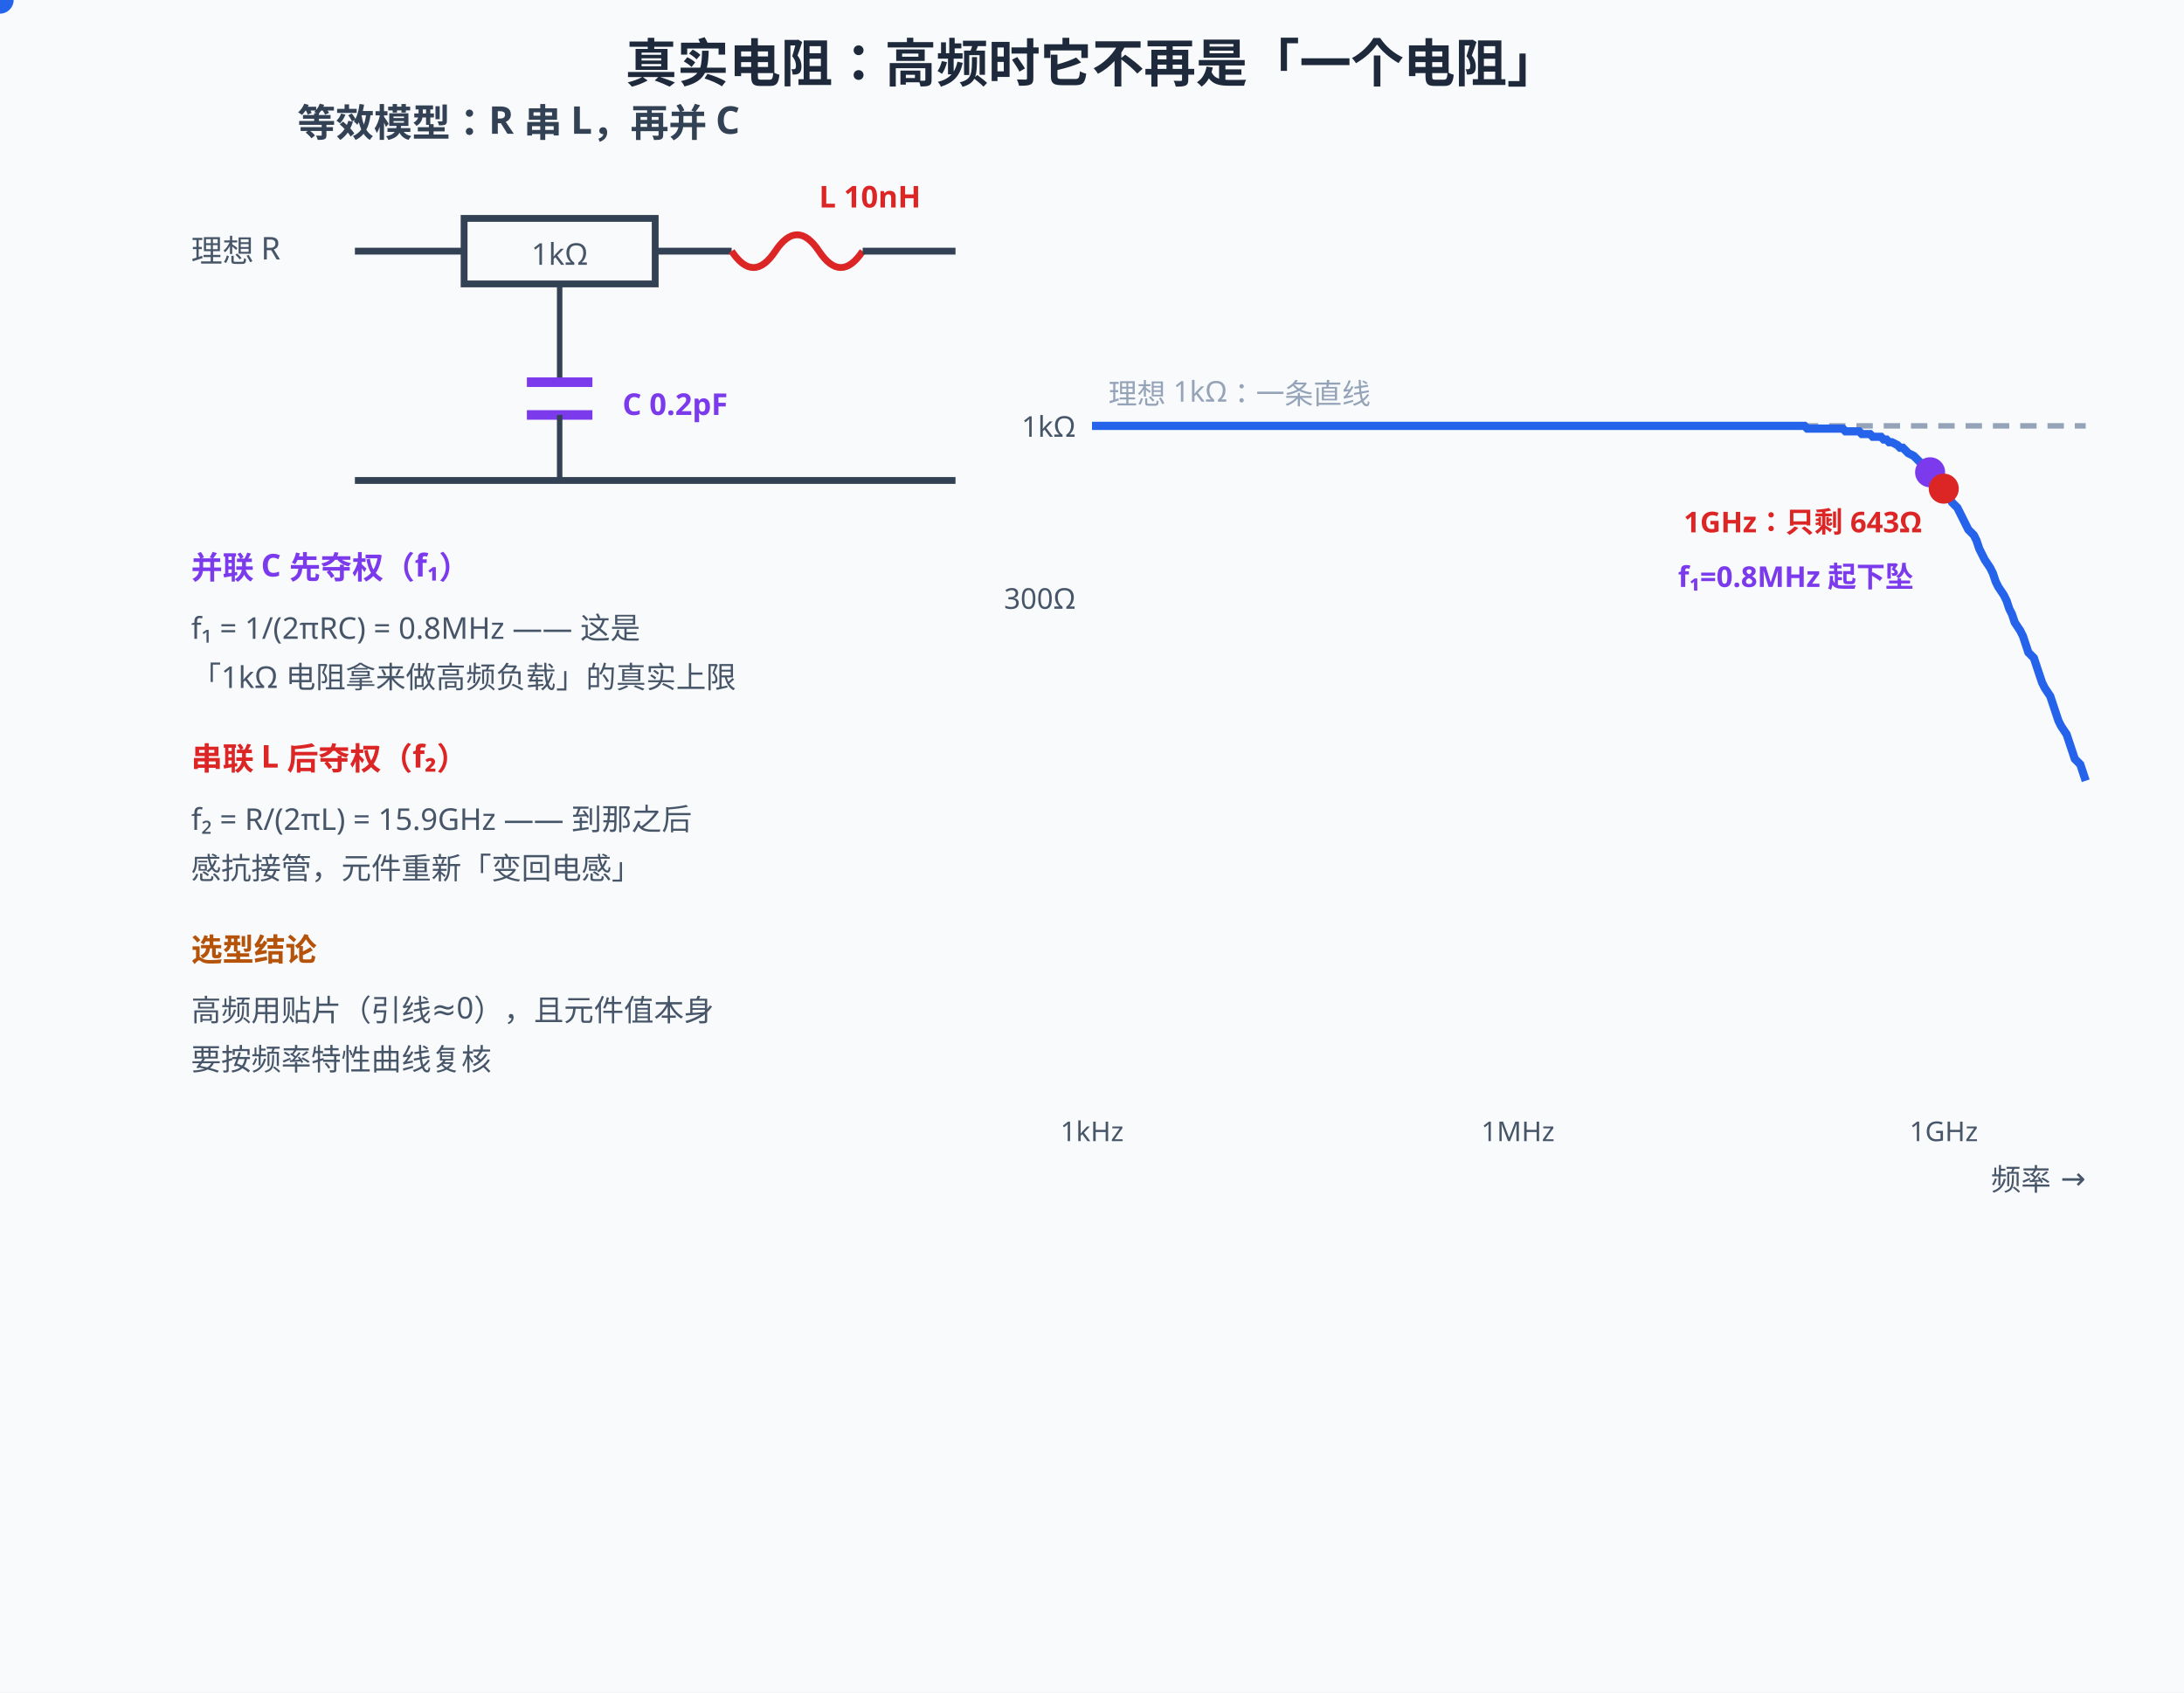
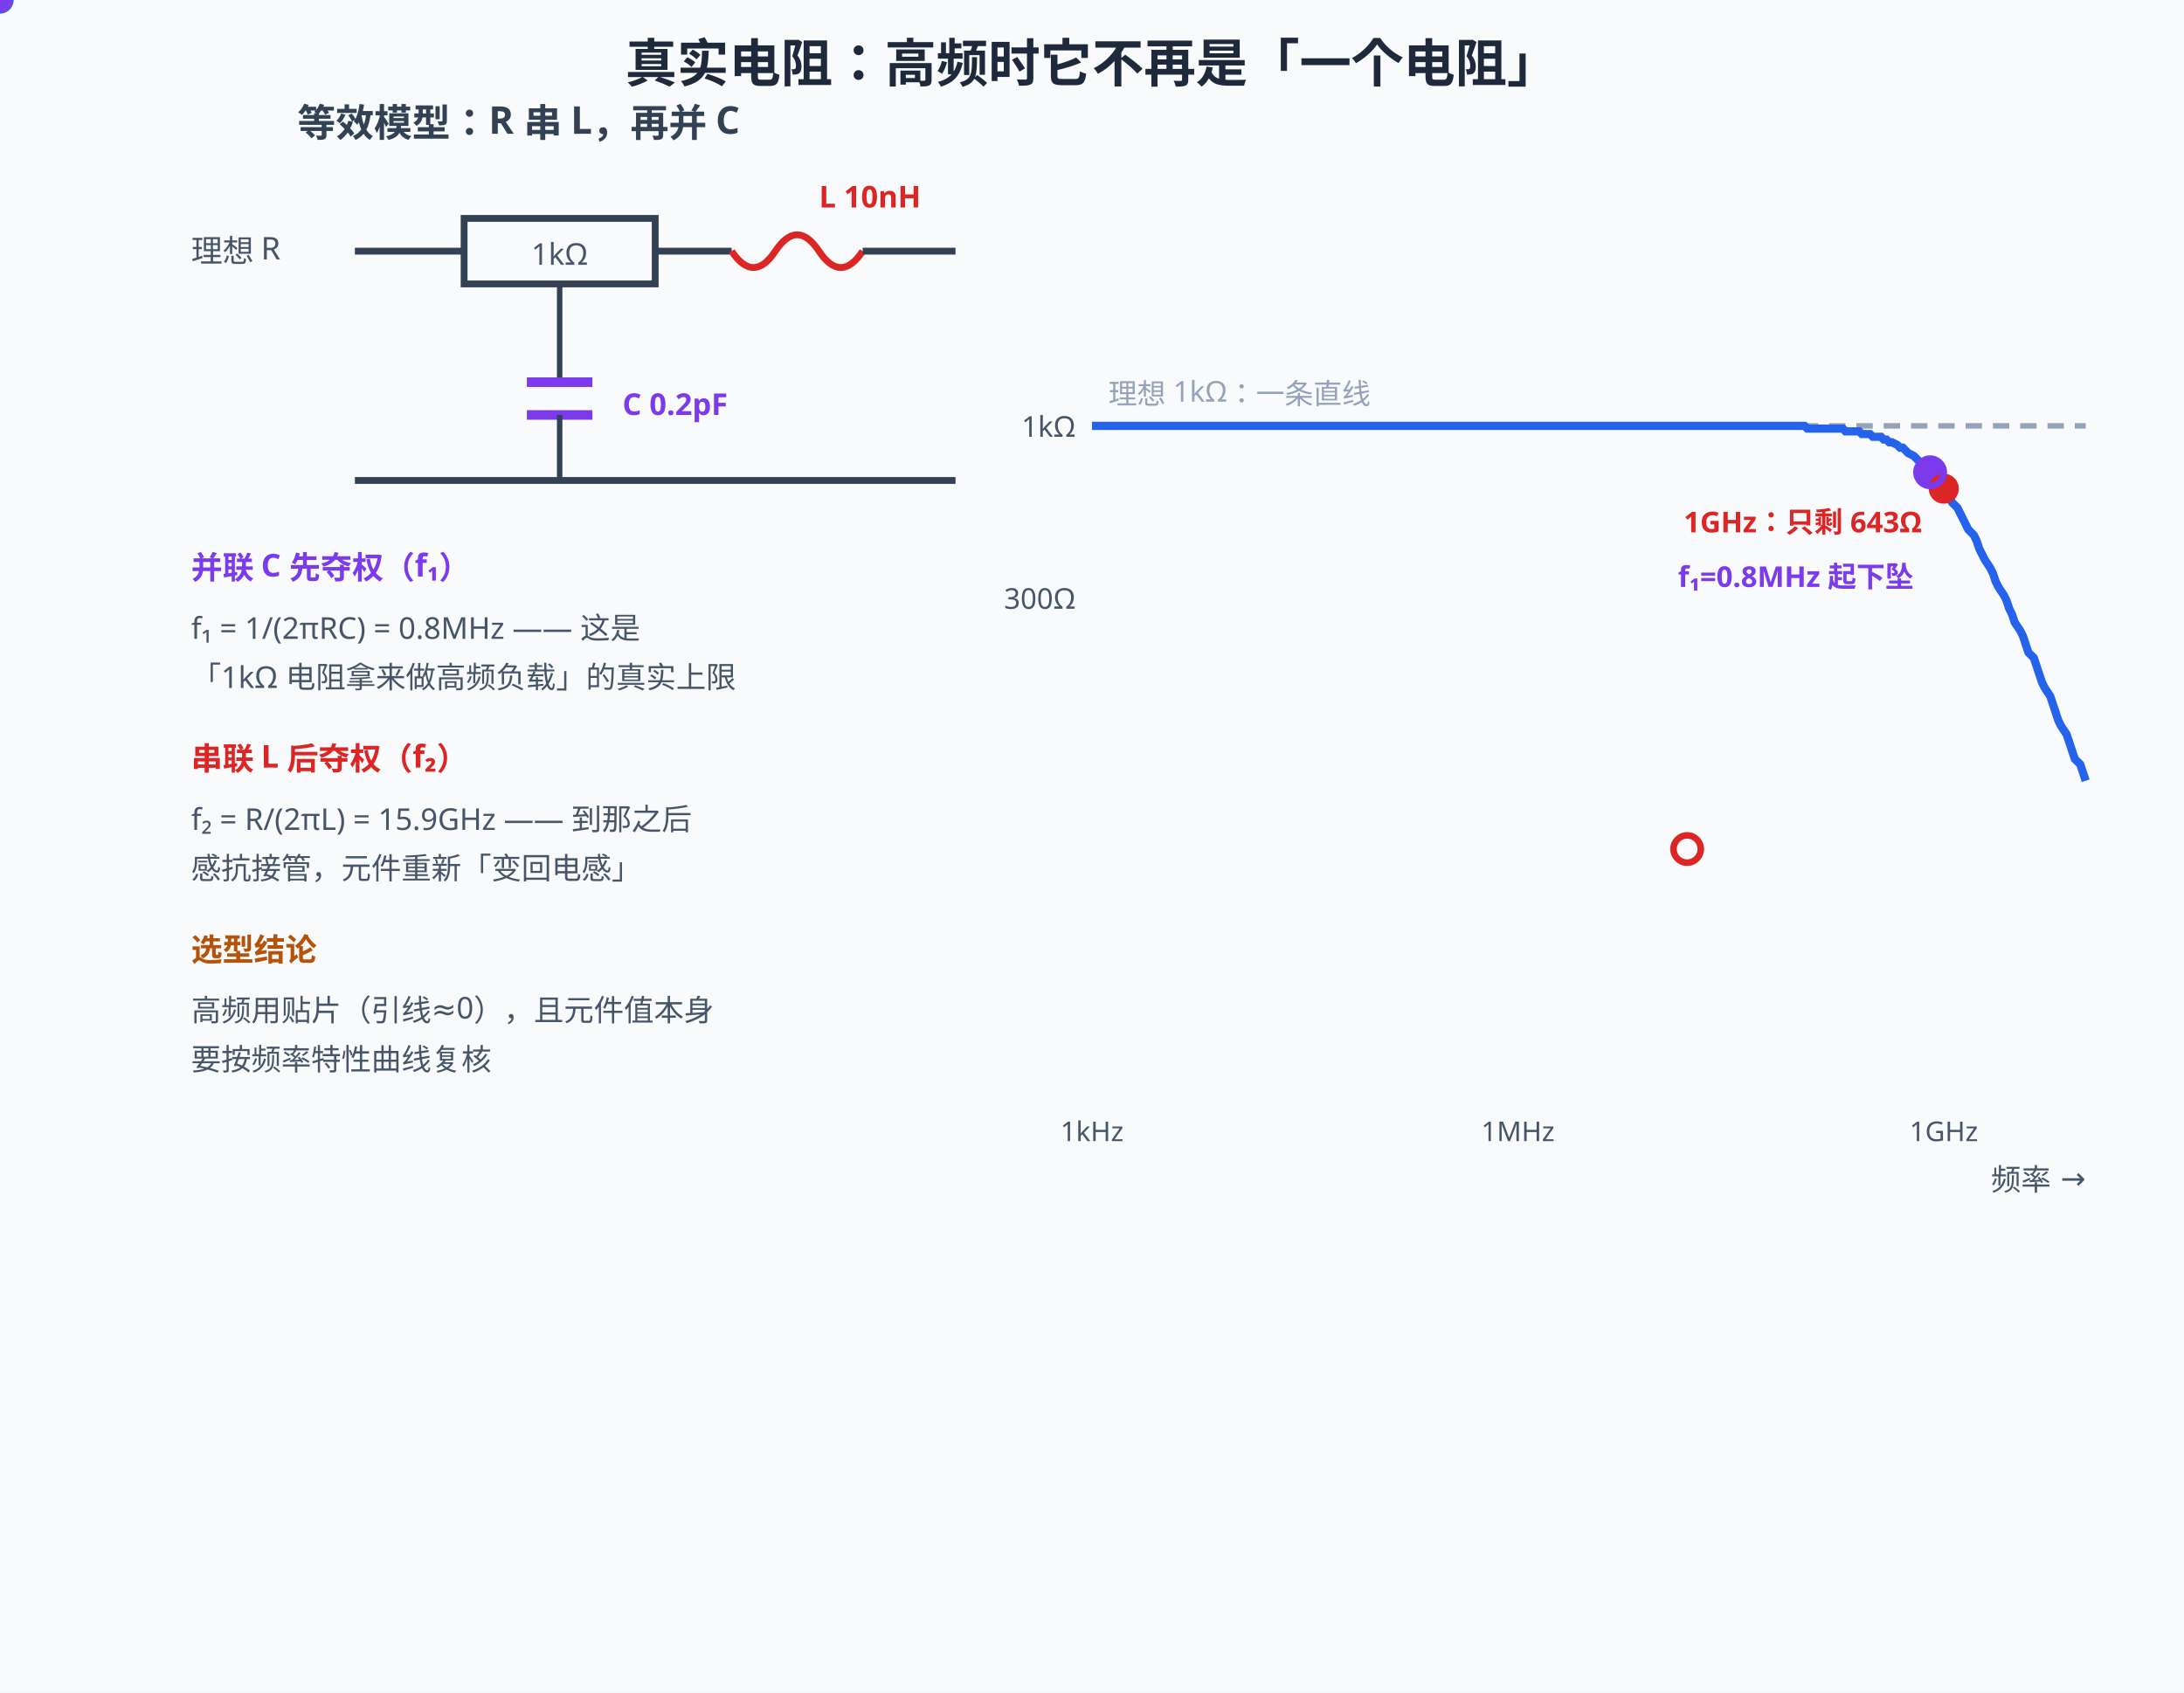
<svg xmlns="http://www.w3.org/2000/svg" width="800" height="620" viewBox="0 0 800 620">
  <rect width="800" height="620" fill="#f8fafc" />
  <style>
text{font-family:"Segoe UI","Microsoft YaHei",sans-serif;}
@media (prefers-color-scheme: dark){
rect[fill="#f8fafc"]{fill:#0f172a}
[fill="#1e293b"]{fill:#f1f5f9}[stroke="#1e293b"]{stroke:#f1f5f9}
[fill="#334155"]{fill:#e2e8f0}[stroke="#334155"]{stroke:#e2e8f0}
[fill="#475569"]{fill:#cbd5e1}[stroke="#475569"]{stroke:#cbd5e1}
[fill="#64748b"]{fill:#94a3b8}[stroke="#64748b"]{stroke:#94a3b8}
[fill="#dbeafe"]{fill:#1e3a8a}[fill="#eff6ff"]{fill:#172554}
[fill="#1d4ed8"]{fill:#60a5fa}[fill="#2563eb"]{fill:#60a5fa}[fill="#3b82f6"]{fill:#60a5fa}
[fill="#ecfdf5"]{fill:#022c22}[fill="#059669"]{fill:#34d399}[fill="#065f46"]{fill:#6ee7b7}[fill="#10b981"]{fill:#34d399}
[fill="#fffbeb"]{fill:#451a03}[fill="#b45309"]{fill:#fcd34d}[fill="#92400e"]{fill:#fcd34d}[fill="#f59e0b"]{fill:#fbbf24}
[fill="#fef2f2"]{fill:#450a0a}[fill="#dc2626"]{fill:#f87171}[fill="#991b1b"]{fill:#fca5a5}
[fill="#cbd5e1"]{fill:#334155}[stroke="#cbd5e1"]{stroke:#475569}
[fill="#ffffff"]{fill:#0f172a}[fill="#94a3b8"]{fill:#64748b}[stroke="#94a3b8"]{stroke:#64748b}
[fill="#7c3aed"]{fill:#a78bfa}[stroke="#7c3aed"]{stroke:#a78bfa}
}
</style>
  <text x="400" y="30" text-anchor="middle" font-size="19" font-weight="bold" fill="#1e293b">真实电阻：高频时它不再是「一个电阻」</text>
  <text x="190" y="50" text-anchor="middle" font-size="14" font-weight="bold" fill="#334155">等效模型：R 串 L，再并 C</text>
  <text x="70" y="96" font-size="11.5" fill="#475569">理想 R</text>
  <line x1="130" y1="92" x2="170" y2="92" stroke="#334155" stroke-width="2.5" />
  <rect x="170" y="80" width="70" height="24" fill="#f8fafc" stroke="#334155" stroke-width="2.5" />
  <text x="205" y="97" text-anchor="middle" font-size="11" fill="#475569">1kΩ</text>
  <line x1="240" y1="92" x2="268" y2="92" stroke="#334155" stroke-width="2.5" />
  <path d="M268,92 q8,12 16,0 q8,-12 16,0 q8,12 16,0" fill="none" stroke="#dc2626" stroke-width="2.5" />
  <text x="300" y="76" font-size="11" font-weight="bold" fill="#dc2626">L 10nH</text>
  <line x1="316" y1="92" x2="350" y2="92" stroke="#334155" stroke-width="2.5" />
  <line x1="205" y1="104" x2="205" y2="140" stroke="#334155" stroke-width="2" />
  <line x1="193" y1="140" x2="217" y2="140" stroke="#7c3aed" stroke-width="3.5" />
  <line x1="193" y1="152" x2="217" y2="152" stroke="#7c3aed" stroke-width="3.5" />
  <line x1="205" y1="152" x2="205" y2="176" stroke="#334155" stroke-width="2" />
  <line x1="130" y1="176" x2="350" y2="176" stroke="#334155" stroke-width="2.5" />
  <text x="228" y="152" font-size="11" font-weight="bold" fill="#7c3aed">C 0.2pF</text>
  <text x="70" y="212" font-size="11.5" font-weight="bold" fill="#7c3aed">并联 C 先夺权（f₁）</text>
  <text x="70" y="234" font-size="11" fill="#475569">f₁ = 1/(2πRC) = 0.8MHz —— 这是</text>
  <text x="70" y="252" font-size="11" fill="#475569">「1kΩ 电阻拿来做高频负载」的真实上限</text>
  <text x="70" y="282" font-size="11.5" font-weight="bold" fill="#dc2626">串联 L 后夺权（f₂）</text>
  <text x="70" y="304" font-size="11" fill="#475569">f₂ = R/(2πL) = 15.9GHz —— 到那之后</text>
  <text x="70" y="322" font-size="11" fill="#475569">感抗接管，元件重新「变回电感」</text>
  <text x="70" y="352" font-size="11.5" font-weight="bold" fill="#b45309">选型结论</text>
  <text x="70" y="374" font-size="11" fill="#475569">高频用贴片（引线≈0），且元件值本身</text>
  <text x="70" y="392" font-size="11" fill="#475569">要按频率特性曲线复核</text>
  <text x="394" y="160" text-anchor="end" font-size="10.5" fill="#475569">1kΩ</text>
  <text x="394" y="223" text-anchor="end" font-size="10.5" fill="#475569">300Ω</text>
  <text x="400" y="418" text-anchor="middle" font-size="10" fill="#475569">1kHz</text>
  <text x="556" y="418" text-anchor="middle" font-size="10" fill="#475569">1MHz</text>
  <text x="712" y="418" text-anchor="middle" font-size="10" fill="#475569">1GHz</text>
  <text x="764" y="436" text-anchor="end" font-size="11" fill="#475569">频率 →</text>
  <line x1="400" y1="156" x2="764" y2="156" stroke="#94a3b8" stroke-width="2" stroke-dasharray="6,4" />
  <text x="406" y="148" font-size="10.5" fill="#94a3b8">理想 1kΩ：一条直线</text>
  <path d="M400,156 L401,156 L402,156 L404,156 L405,156 L406,156 L407,156 L409,156 L410,156 L411,156 L412,156 L413,156 L415,156 L416,156 L417,156 L418,156 L419,156 L421,156 L422,156 L423,156 L424,156 L426,156 L427,156 L428,156 L429,156 L430,156 L432,156 L433,156 L434,156 L435,156 L437,156 L438,156 L439,156 L440,156 L441,156 L443,156 L444,156 L445,156 L446,156 L447,156 L449,156 L450,156 L451,156 L452,156 L454,156 L455,156 L456,156 L457,156 L458,156 L460,156 L461,156 L462,156 L463,156 L465,156 L466,156 L467,156 L468,156 L469,156 L471,156 L472,156 L473,156 L474,156 L475,156 L477,156 L478,156 L479,156 L480,156 L482,156 L483,156 L484,156 L485,156 L486,156 L488,156 L489,156 L490,156 L491,156 L493,156 L494,156 L495,156 L496,156 L497,156 L499,156 L500,156 L501,156 L502,156 L503,156 L505,156 L506,156 L507,156 L508,156 L510,156 L511,156 L512,156 L513,156 L514,156 L516,156 L517,156 L518,156 L519,156 L521,156 L522,156 L523,156 L524,156 L525,156 L527,156 L528,156 L529,156 L530,156 L531,156 L533,156 L534,156 L535,156 L536,156 L538,156 L539,156 L540,156 L541,156 L542,156 L544,156 L545,156 L546,156 L547,156 L549,156 L550,156 L551,156 L552,156 L553,156 L555,156 L556,156 L557,156 L558,156 L559,156 L561,156 L562,156 L563,156 L564,156 L566,156 L567,156 L568,156 L569,156 L570,156 L572,156 L573,156 L574,156 L575,156 L577,156 L578,156 L579,156 L580,156 L581,156 L583,156 L584,156 L585,156 L586,156 L587,156 L589,156 L590,156 L591,156 L592,156 L594,156 L595,156 L596,156 L597,156 L598,156 L600,156 L601,156 L602,156 L603,156 L605,156 L606,156 L607,156 L608,156 L609,156 L611,156 L612,156 L613,156 L614,156 L615,156 L617,156 L618,156 L619,156 L620,156 L622,156 L623,156 L624,156 L625,156 L626,156 L628,156 L629,156 L630,156 L631,156 L633,156 L634,156 L635,156 L636,156 L637,156 L639,156 L640,156 L641,156 L642,156 L643,156 L645,156 L646,156 L647,156 L648,156 L650,156 L651,156 L652,156 L653,156 L654,156 L656,156 L657,156 L658,156 L659,156 L661,156 L662,157 L663,157 L664,157 L665,157 L667,157 L668,157 L669,157 L670,157 L671,157 L673,157 L674,157 L675,157 L676,158 L678,158 L679,158 L680,158 L681,158 L682,159 L684,159 L685,159 L686,160 L687,160 L689,160 L690,161 L691,161 L692,162 L693,162 L695,163 L696,164 L697,164 L698,165 L699,166 L701,167 L702,168 L703,169 L704,170 L706,171 L707,173 L708,174 L709,176 L710,177 L712,179 L713,180 L714,182 L715,184 L717,186 L718,188 L719,190 L720,192 L721,194 L723,196 L724,198 L725,201 L726,203 L727,205 L729,208 L730,210 L731,213 L732,215 L734,218 L735,220 L736,223 L737,225 L738,228 L740,231 L741,233 L742,236 L743,239 L745,241 L746,244 L747,247 L748,250 L749,252 L751,255 L752,258 L753,261 L754,264 L755,266 L757,269 L758,272 L759,275 L760,278 L762,280 L763,283 L764,286" fill="none" stroke="#2563eb" stroke-width="3" />
  <circle cx="707" cy="173" r="5.5" fill="#7c3aed" />
  <text x="701" y="215" text-anchor="end" font-size="10.5" font-weight="bold" fill="#7c3aed">f₁=0.8MHz 起下坠</text>
  <circle cx="712" cy="179" r="5.5" fill="#dc2626" />
  <text x="704" y="195" text-anchor="end" font-size="10.5" font-weight="bold" fill="#dc2626">1GHz：只剩 643Ω</text>
  <circle r="5" fill="#2563eb">
    <animateMotion dur="11s" repeatCount="indefinite" path="L401,156 L402,156 L404,156 L405,156 L406,156 L407,156 L409,156 L410,156 L411,156 L412,156 L413,156 L415,156 L416,156 L417,156 L418,156 L419,156 L421,156 L422,156 L423,156 L424,156 L426,156 L427,156 L428,156 L429,156 L430,156 L432,156 L433,156 L434,156 L435,156 L437,156 L438,156 L439,156 L440,156 L441,156 L443,156 L444,156 L445,156 L446,156 L447,156 L449,156 L450,156 L451,156 L452,156 L454,156 L455,156 L456,156 L457,156 L458,156 L460,156 L461,156 L462,156 L463,156 L465,156 L466,156 L467,156 L468,156 L469,156 L471,156 L472,156 L473,156 L474,156 L475,156 L477,156 L478,156 L479,156 L480,156 L482,156 L483,156 L484,156 L485,156 L486,156 L488,156 L489,156 L490,156 L491,156 L493,156 L494,156 L495,156 L496,156 L497,156 L499,156 L500,156 L501,156 L502,156 L503,156 L505,156 L506,156 L507,156 L508,156 L510,156 L511,156 L512,156 L513,156 L514,156 L516,156 L517,156 L518,156 L519,156 L521,156 L522,156 L523,156 L524,156 L525,156 L527,156 L528,156 L529,156 L530,156 L531,156 L533,156 L534,156 L535,156 L536,156 L538,156 L539,156 L540,156 L541,156 L542,156 L544,156 L545,156 L546,156 L547,156 L549,156 L550,156 L551,156 L552,156 L553,156 L555,156 L556,156 L557,156 L558,156 L559,156 L561,156 L562,156 L563,156 L564,156 L566,156 L567,156 L568,156 L569,156 L570,156 L572,156 L573,156 L574,156 L575,156 L577,156 L578,156 L579,156 L580,156 L581,156 L583,156 L584,156 L585,156 L586,156 L587,156 L589,156 L590,156 L591,156 L592,156 L594,156 L595,156 L596,156 L597,156 L598,156 L600,156 L601,156 L602,156 L603,156 L605,156 L606,156 L607,156 L608,156 L609,156 L611,156 L612,156 L613,156 L614,156 L615,156 L617,156 L618,156 L619,156 L620,156 L622,156 L623,156 L624,156 L625,156 L626,156 L628,156 L629,156 L630,156 L631,156 L633,156 L634,156 L635,156 L636,156 L637,156 L639,156 L640,156 L641,156 L642,156 L643,156 L645,156 L646,156 L647,156 L648,156 L650,156 L651,156 L652,156 L653,156 L654,156 L656,156 L657,156 L658,156 L659,156 L661,156 L662,157 L663,157 L664,157 L665,157 L667,157 L668,157 L669,157 L670,157 L671,157 L673,157 L674,157 L675,157 L676,158 L678,158 L679,158 L680,158 L681,158 L682,159 L684,159 L685,159 L686,160 L687,160 L689,160 L690,161 L691,161 L692,162 L693,162 L695,163 L696,164 L697,164 L698,165 L699,166 L701,167 L702,168 L703,169 L704,170 L706,171 L707,173 L708,174 L709,176 L710,177 L712,179 L713,180 L714,182 L715,184 L717,186 L718,188 L719,190 L720,192 L721,194 L723,196 L724,198 L725,201 L726,203 L727,205 L729,208 L730,210 L731,213 L732,215 L734,218 L735,220 L736,223 L737,225 L738,228 L740,231 L741,233 L742,236 L743,239 L745,241 L746,244 L747,247 L748,250 L749,252 L751,255 L752,258 L753,261 L754,264 L755,266 L757,269 L758,272 L759,275 L760,278 L762,280 L763,283 L764,286" keyPoints="0;1" keyTimes="0;1" />
  </circle>
+   <circle r="4.5" fill="#f59e0b">
+     <animateMotion dur="11s" begin="-0.4s" repeatCount="indefinite" path="M132,92 L168,92" />
+   </circle>
+   <circle r="4.5" fill="#dc2626">
+     <animateMotion dur="11s" begin="-1.1s" repeatCount="indefinite" path="M242,92 L266,92" />
+   </circle>
+   <circle r="4.5" fill="#7c3aed">
+     <animateMotion dur="11s" begin="-1.8s" repeatCount="indefinite" path="M205,154 L205,174" />
+   </circle>
+   <circle cx="707" cy="173" r="5" fill="none" stroke="#7c3aed" stroke-width="2.4">
+     <animate attributeName="r" values="5;12;5" dur="1.9s" repeatCount="indefinite" />
+   </circle>
+   <circle cx="618" cy="311" r="5" fill="none" stroke="#dc2626" stroke-width="2.4">
+     <animate attributeName="r" values="5;12;5" dur="1.9s" begin="-0.9s" repeatCount="indefinite" />
+   </circle>
  <rect x="60" y="60" width="300" height="124" rx="10" fill="none" stroke="#94a3b8" stroke-width="2.5" opacity="0">
    <animate attributeName="opacity" values="0.15;0.9;0.15" dur="2.0s" repeatCount="indefinite" />
  </rect>
  <text x="400" y="560" text-anchor="middle" font-size="14.5" font-weight="bold" fill="#94a3b8" opacity="0">① 低频：R 说了算——理想电阻的直线在 0.8MHz 之前都成立<animate attributeName="opacity" values="0;1;1;0;0" keyTimes="0;0.03;0.2;0.25;1" dur="11s" repeatCount="indefinite" />
  </text>
  <text x="400" y="560" text-anchor="middle" font-size="14.5" font-weight="bold" fill="#7c3aed" opacity="0">② 中频：并联的 0.2pF 开始分流，曲线按 −20dB/dec 下坠<animate attributeName="opacity" values="0;0;1;1;0;0" keyTimes="0;0.25;0.3;0.5;0.55;1" dur="11s" repeatCount="indefinite" />
  </text>
  <text x="400" y="560" text-anchor="middle" font-size="14.5" font-weight="bold" fill="#2563eb" opacity="0">③ 高频：1GHz 时「1kΩ 电阻」实际只剩 643Ω——它已经变成复合元件<animate attributeName="opacity" values="0;0;1;1;0;0" keyTimes="0;0.55;0.6;0.8;0.85;1" dur="11s" repeatCount="indefinite" />
  </text>
  <text x="400" y="560" text-anchor="middle" font-size="14.5" font-weight="bold" fill="#dc2626" opacity="0">④ 再往上（15.9GHz）引线电感接管：元件又「变回电感」<animate attributeName="opacity" values="0;0;1;1" keyTimes="0;0.85;0.9;1" dur="11s" repeatCount="indefinite" />
  </text>
  <g opacity="0">
    <animate attributeName="opacity" values="0;0;1;1" keyTimes="0;0.9;0.94;1" dur="11s" repeatCount="indefinite" />
    <rect x="20" y="576" width="760" height="34" rx="8" fill="#ecfdf5" stroke="#059669" stroke-width="1.5" />
    <text x="400" y="598" text-anchor="middle" font-size="13.5" font-weight="bold" fill="#059669">每个元件都有两个寄生夺权点：C 在 f₁=1/(2πRC) 开始、L 在 f₂=R/(2πL) 结束——中间才是它「当电阻」的区间</text>
  </g>
</svg>
